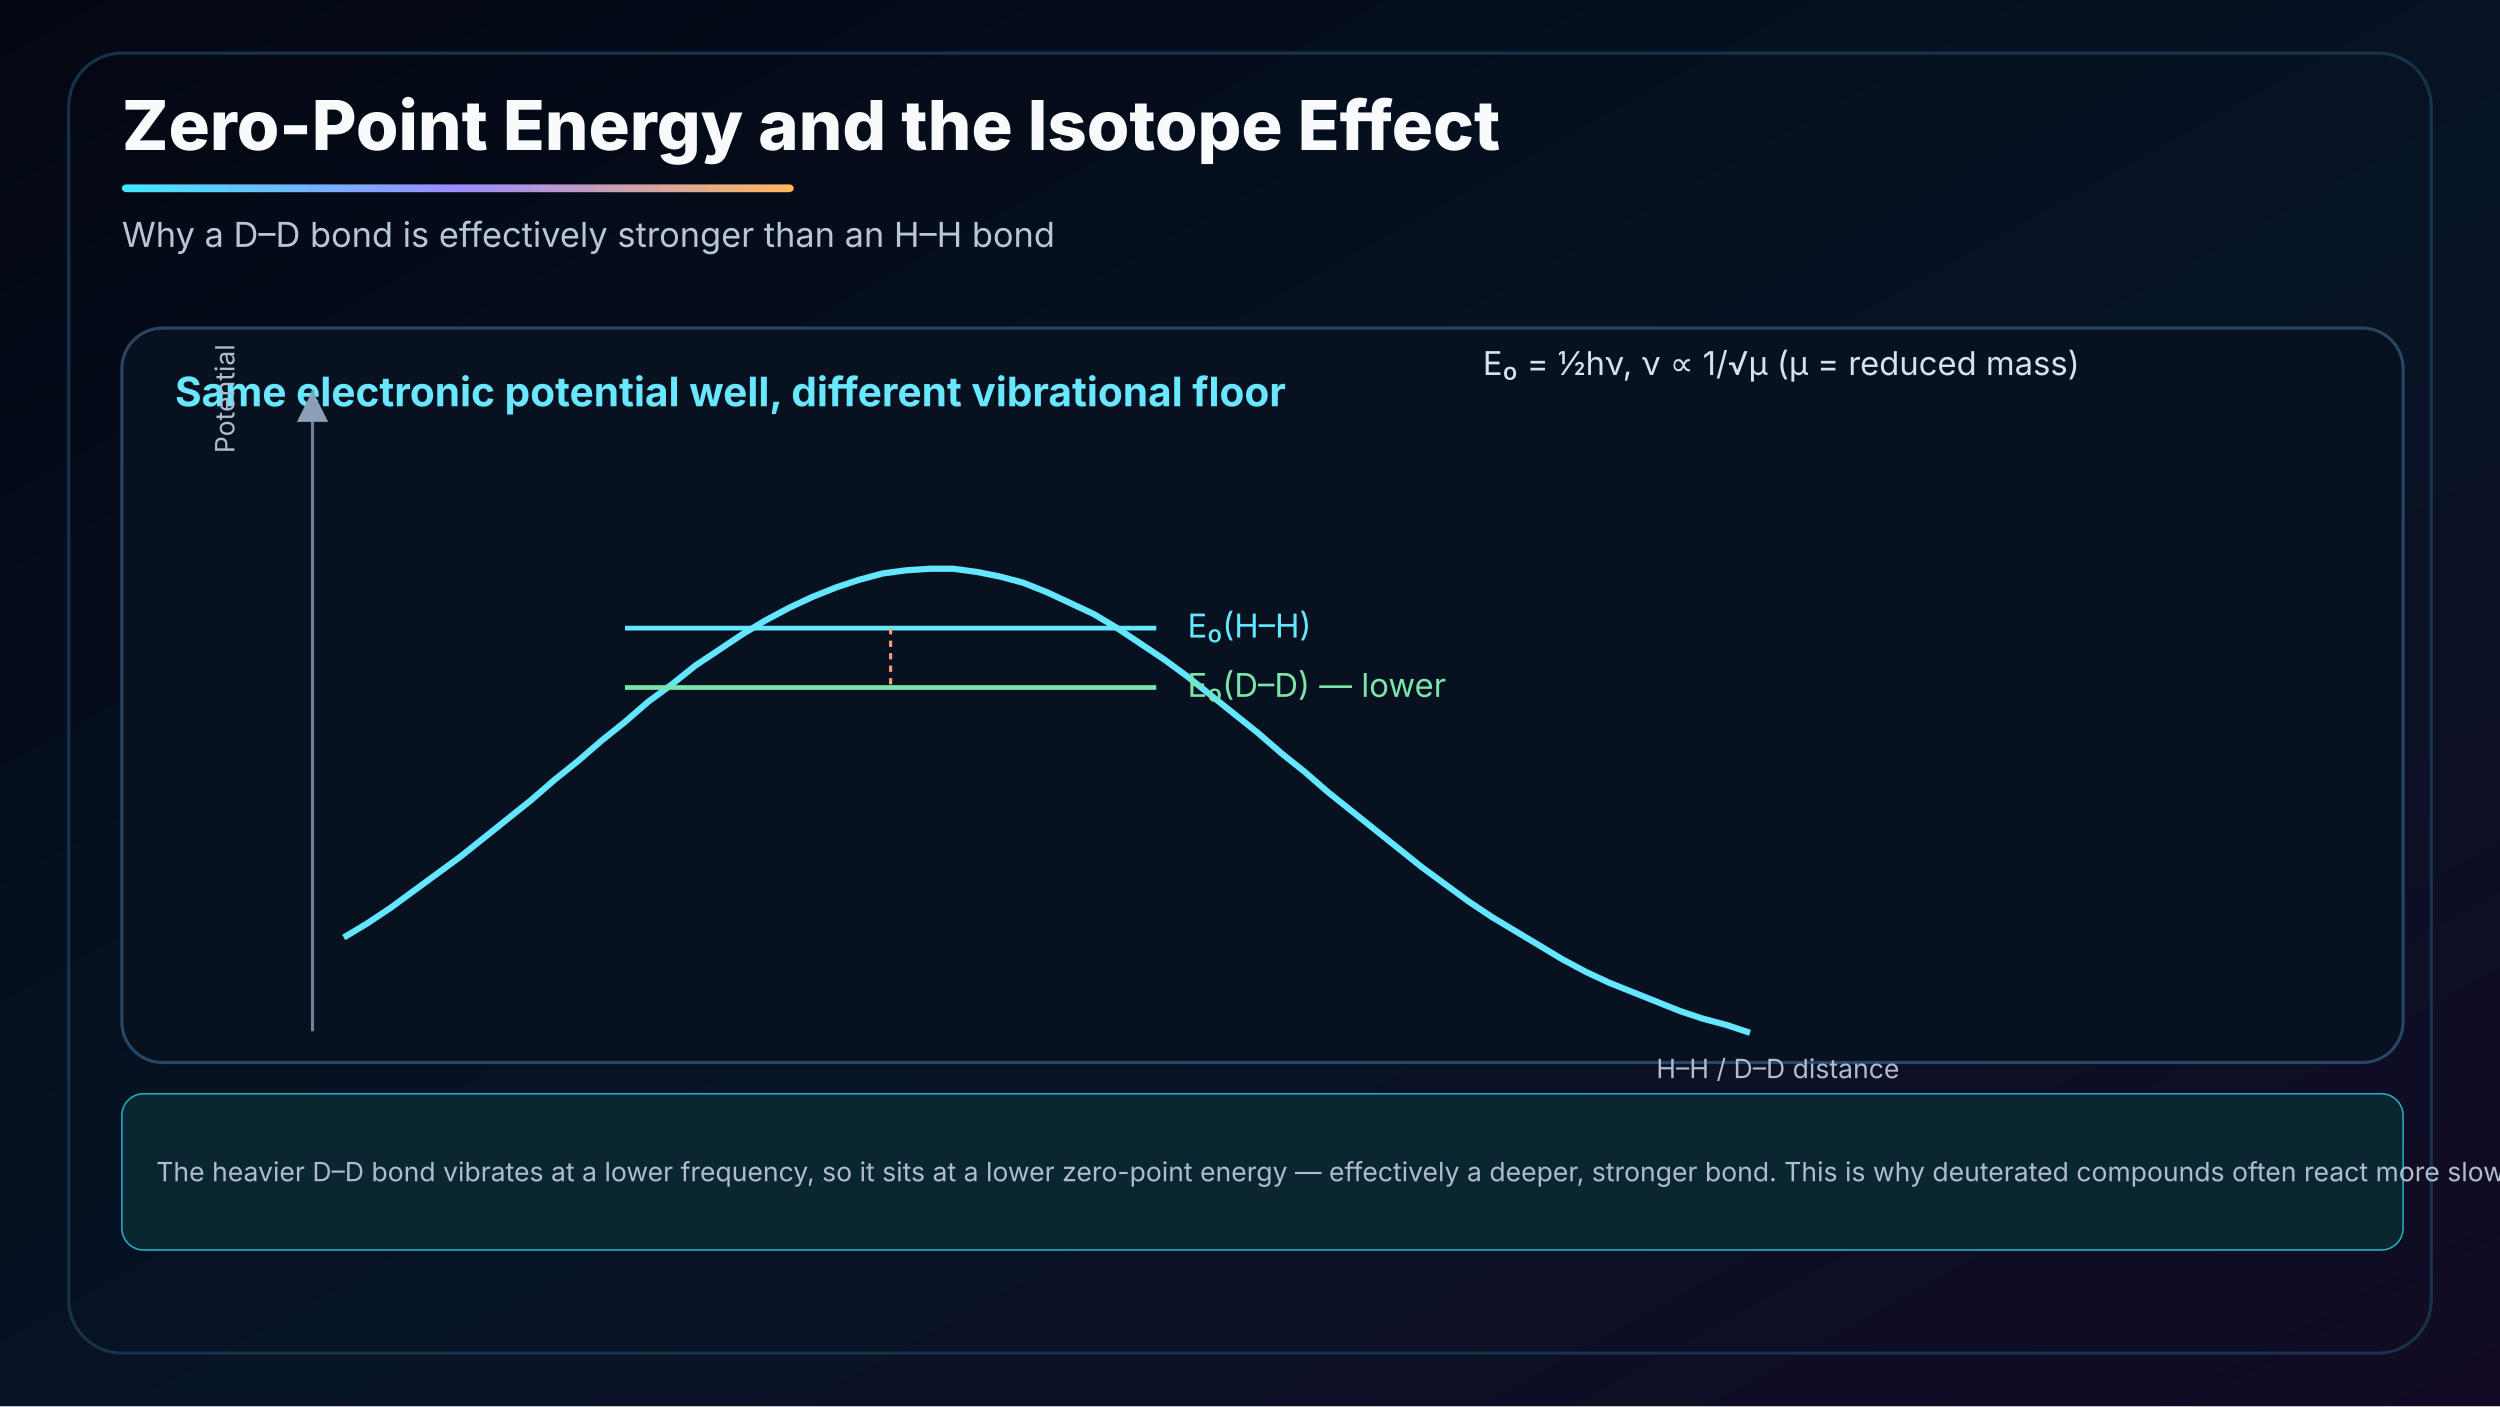
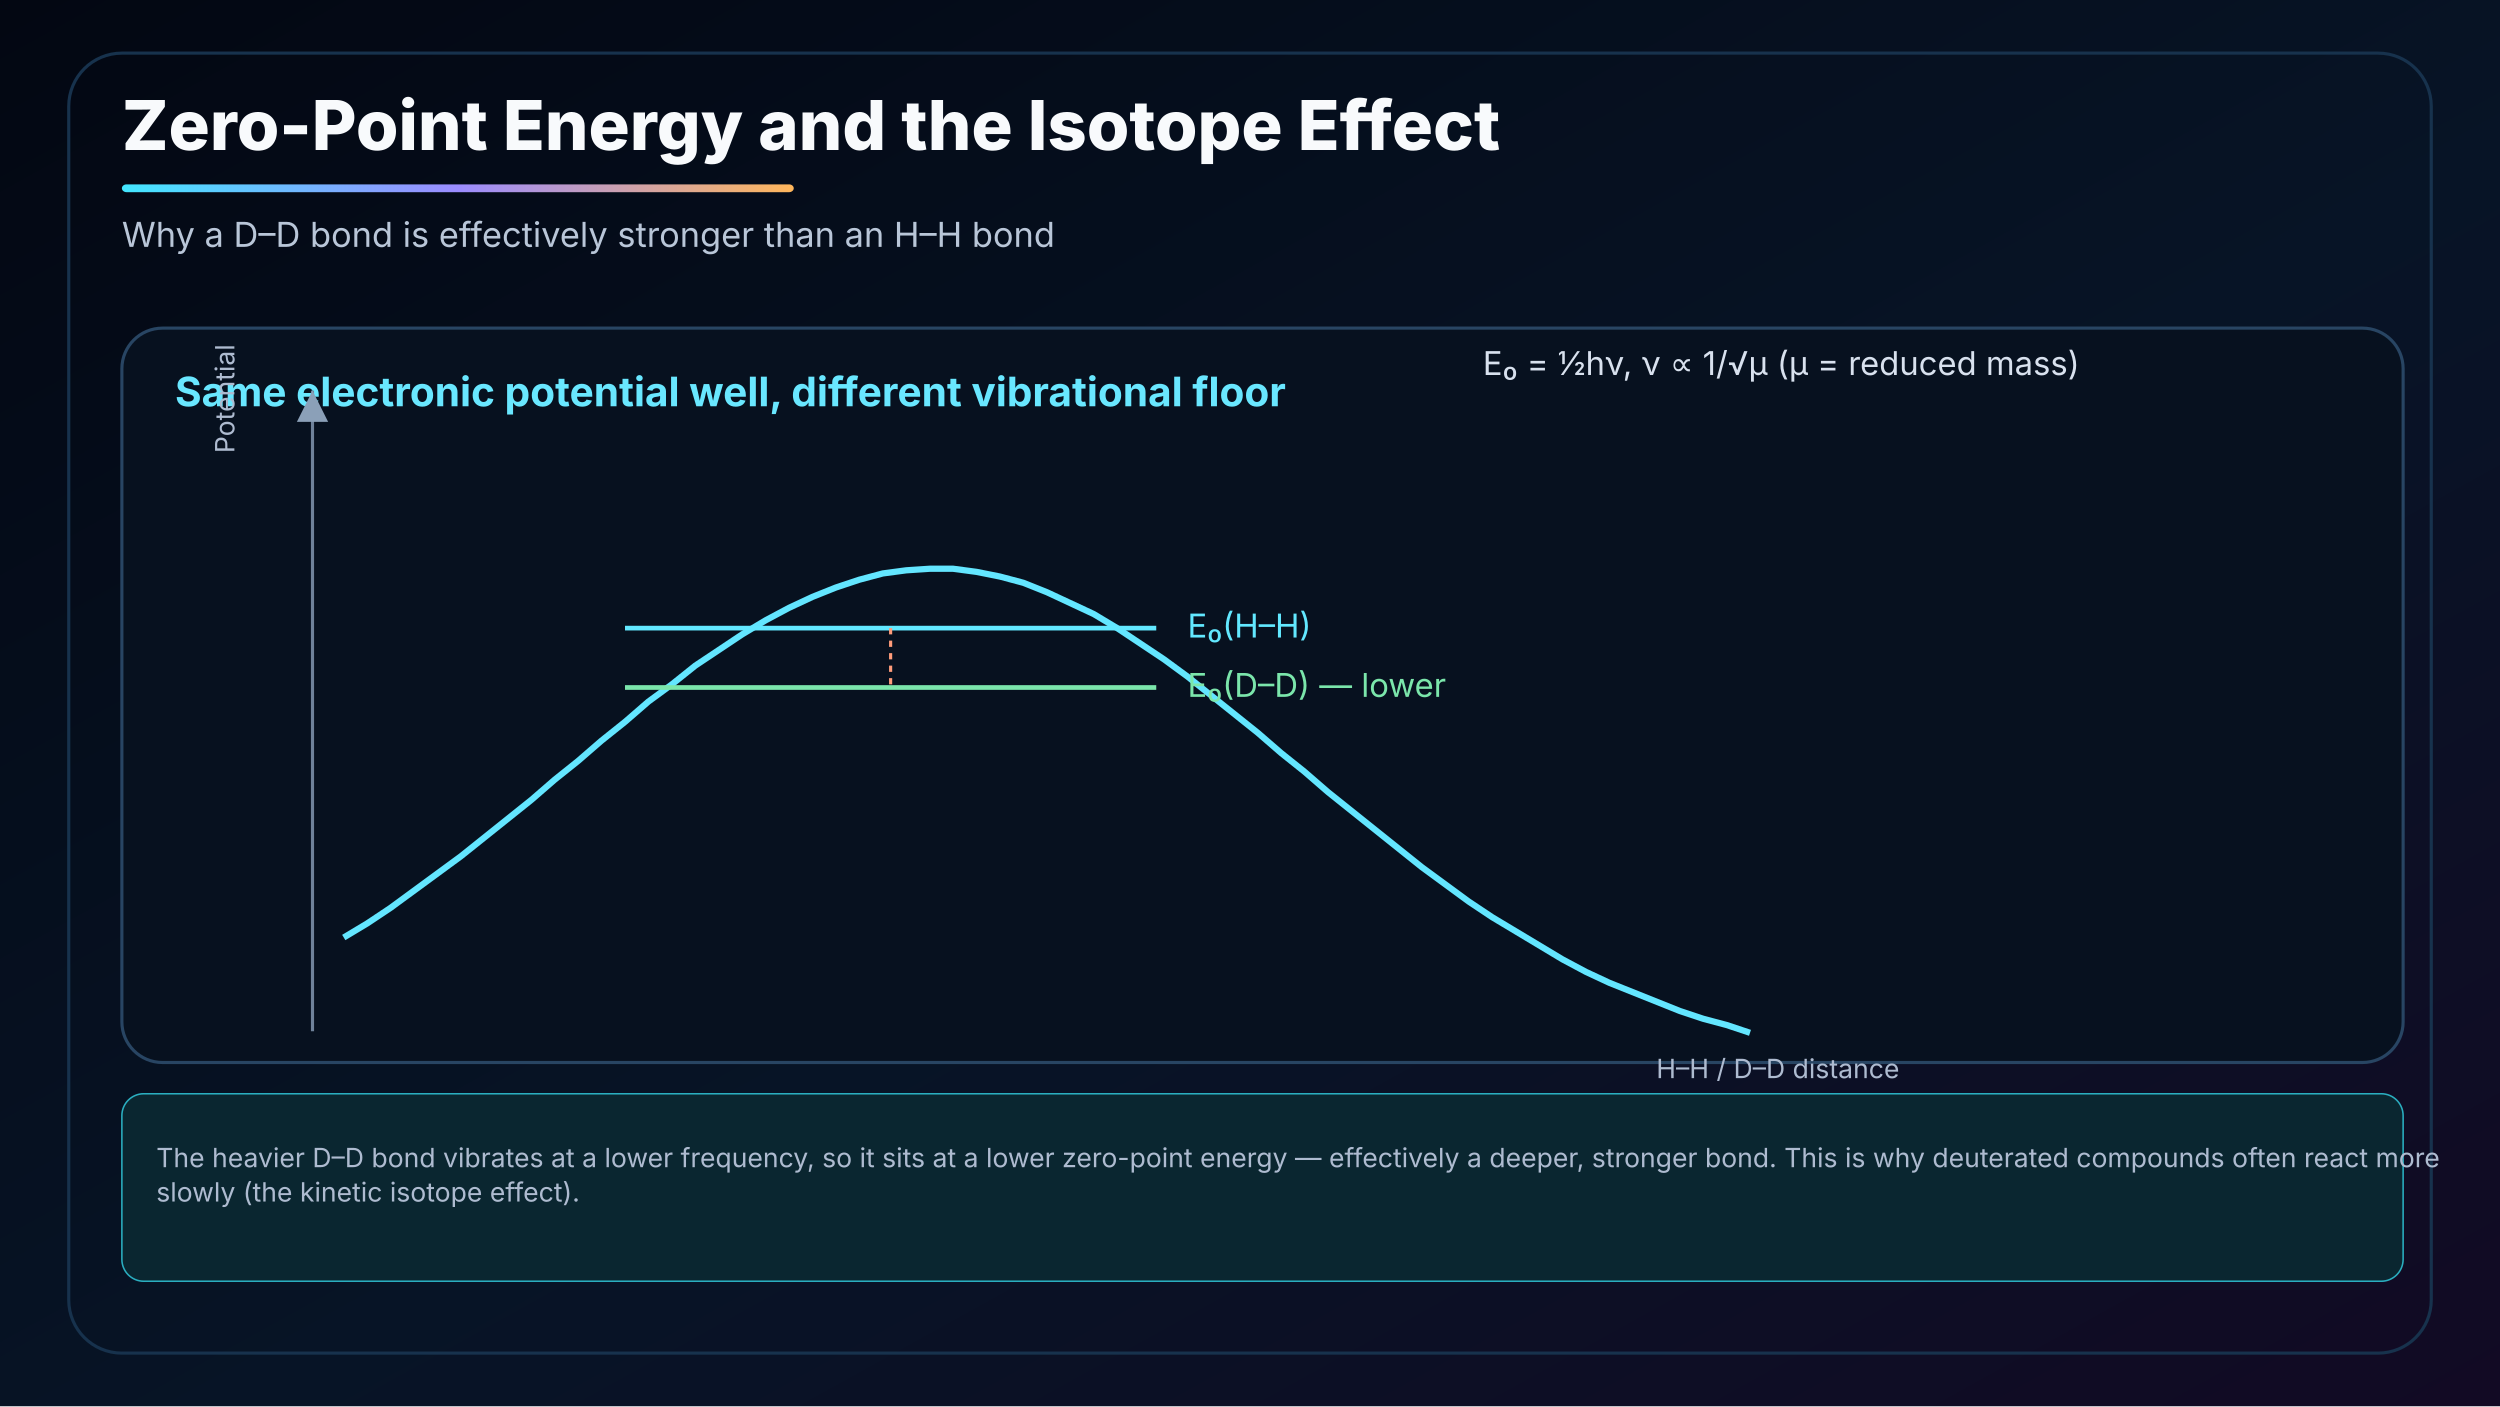
<svg xmlns="http://www.w3.org/2000/svg" width="1600" height="900" viewBox="0 0 1600 900">
  <defs>
    <linearGradient id="bg" x1="0" y1="0" x2="1" y2="1">
      <stop stop-color="#030712" />
      <stop offset="0.55" stop-color="#071426" />
      <stop offset="1" stop-color="#120a24" />
    </linearGradient>
    <linearGradient id="accent" x1="0" y1="0" x2="1" y2="0">
      <stop stop-color="#43e6ff" />
      <stop offset="0.5" stop-color="#9b8cff" />
      <stop offset="1" stop-color="#ffb65c" />
    </linearGradient>
    <filter id="glow">
      <feGaussianBlur stdDeviation="6" result="b" />
      <feMerge>
        <feMergeNode in="b" />
        <feMergeNode in="SourceGraphic" />
      </feMerge>
    </filter>
    <style>
    .title{font:800 44px Inter,Arial,sans-serif;fill:#f8fafc} .sub{font:400 22px Inter,Arial,sans-serif;fill:#b9c6d8}
    .h{font:750 26px Inter,Arial,sans-serif;fill:#69e7ff} .t{font:400 21px Inter,Arial,sans-serif;fill:#d8e1ee}
    .small{font:400 17px Inter,Arial,sans-serif;fill:#aebbd0} .tiny{font:400 15px Inter,Arial,sans-serif;fill:#8ba0b8}
    .gold{fill:#ffc866} .violet{fill:#b9a2ff} .cyan{fill:#62e8ff} .coral{fill:#ff9c7a} .green{fill:#7be6ab}
    .panel{fill:#07111f;stroke:#284563;stroke-width:2} .panel2{fill:#0d1023;stroke:#5f4a88;stroke-width:2}
    .line{stroke:#63e6ff;stroke-width:4;fill:none} .dash{stroke:#b69cff;stroke-width:4;stroke-dasharray:12 10;fill:none}
    .bond{stroke:#e8f1fb;stroke-width:5} .thin{stroke:#6f829a;stroke-width:2;fill:none}
  </style>
  </defs>
  <rect width="1600" height="900" fill="url(#bg)" />
  <rect x="44" y="34" width="1512" height="832" rx="34" fill="none" stroke="#17324d" stroke-width="2" />
  <text x="78" y="96" class="title">Zero-Point Energy and the Isotope Effect</text>
  <rect x="78" y="118" width="430" height="5" rx="3" fill="url(#accent)" />
  <text x="78" y="158" class="sub">Why a D–D bond is effectively stronger than an H–H bond</text>
  <rect x="78" y="210" width="1460" height="470" rx="26" class="panel" />
  <text x="112" y="260" class="h">Same electronic potential well, different vibrational floor</text>
  <path d="M 220 600 L 235 591 L 250 581 L 265 570 L 280 559 L 295 548 L 310 536 L 325 524 L 340 512 L 355 499 L 370 487 L 385 474 L 400 462 L 415 449 L 430 438 L 445 426 L 460 416 L 475 406 L 490 397 L 505 389 L 520 382 L 535 376 L 550 371 L 565 367 L 580 365 L 595 364 L 610 364 L 625 366 L 640 369 L 655 373 L 670 379 L 685 386 L 700 393 L 715 402 L 730 412 L 745 422 L 760 433 L 775 445 L 790 457 L 805 469 L 820 482 L 835 494 L 850 507 L 865 519 L 880 531 L 895 543 L 910 555 L 925 566 L 940 577 L 955 587 L 970 596 L 985 605 L 1000 614 L 1015 622 L 1030 629 L 1045 635 L 1060 641 L 1075 647 L 1090 652 L 1105 656 L 1120 661" class="line" />
  <line x1="200" y1="660" x2="200" y2="250" class="thin" />
  <path d="M 200 250 l -10 20 h 20 z" fill="#8ba0b8" />
  <text x="150" y="290" class="small" transform="rotate(-90 150 290)">Potential</text>
  <text x="1060" y="690" class="small">H–H / D–D distance</text>
  <line x1="400" y1="402.0" x2="740" y2="402.0" stroke="#62e8ff" stroke-width="3" />
  <text x="760" y="408.0" class="t" style="fill:#62e8ff">E₀(H–H)</text>
  <line x1="400" y1="440.0" x2="740" y2="440.0" stroke="#7be6ab" stroke-width="3" />
  <text x="760" y="446.0" class="t" style="fill:#7be6ab">E₀(D–D)  — lower</text>
  <line x1="570" y1="402.0" x2="570" y2="440.0" stroke="#ff9c7a" stroke-width="2" stroke-dasharray="4 4" />
  <text x="1140" y="240" class="t" text-anchor="middle">E₀ = ½hν,  ν ∝ 1/√μ  (μ = reduced mass)</text>
-   <rect x="78" y="700" width="1460" height="100" rx="14" fill="#0a2630" stroke="#2aaec0" />
-   <text x="100" y="756.0" class="small">The heavier D–D bond vibrates at a lower frequency, so it sits at a lower zero-point energy — effectively a deeper, stronger bond. This is why deuterated compounds often react more slowly (the kinetic isotope effect).</text>
+   <rect x="78" y="700" width="1460" height="120" rx="14" fill="#0a2630" stroke="#2aaec0" />
+   <text x="100" y="747" class="small">The heavier D–D bond vibrates at a lower frequency, so it sits at a lower zero-point energy — effectively a deeper, stronger bond. This is why deuterated compounds often react more</text>
+   <text x="100" y="769" class="small">slowly (the kinetic isotope effect).</text>
</svg>
